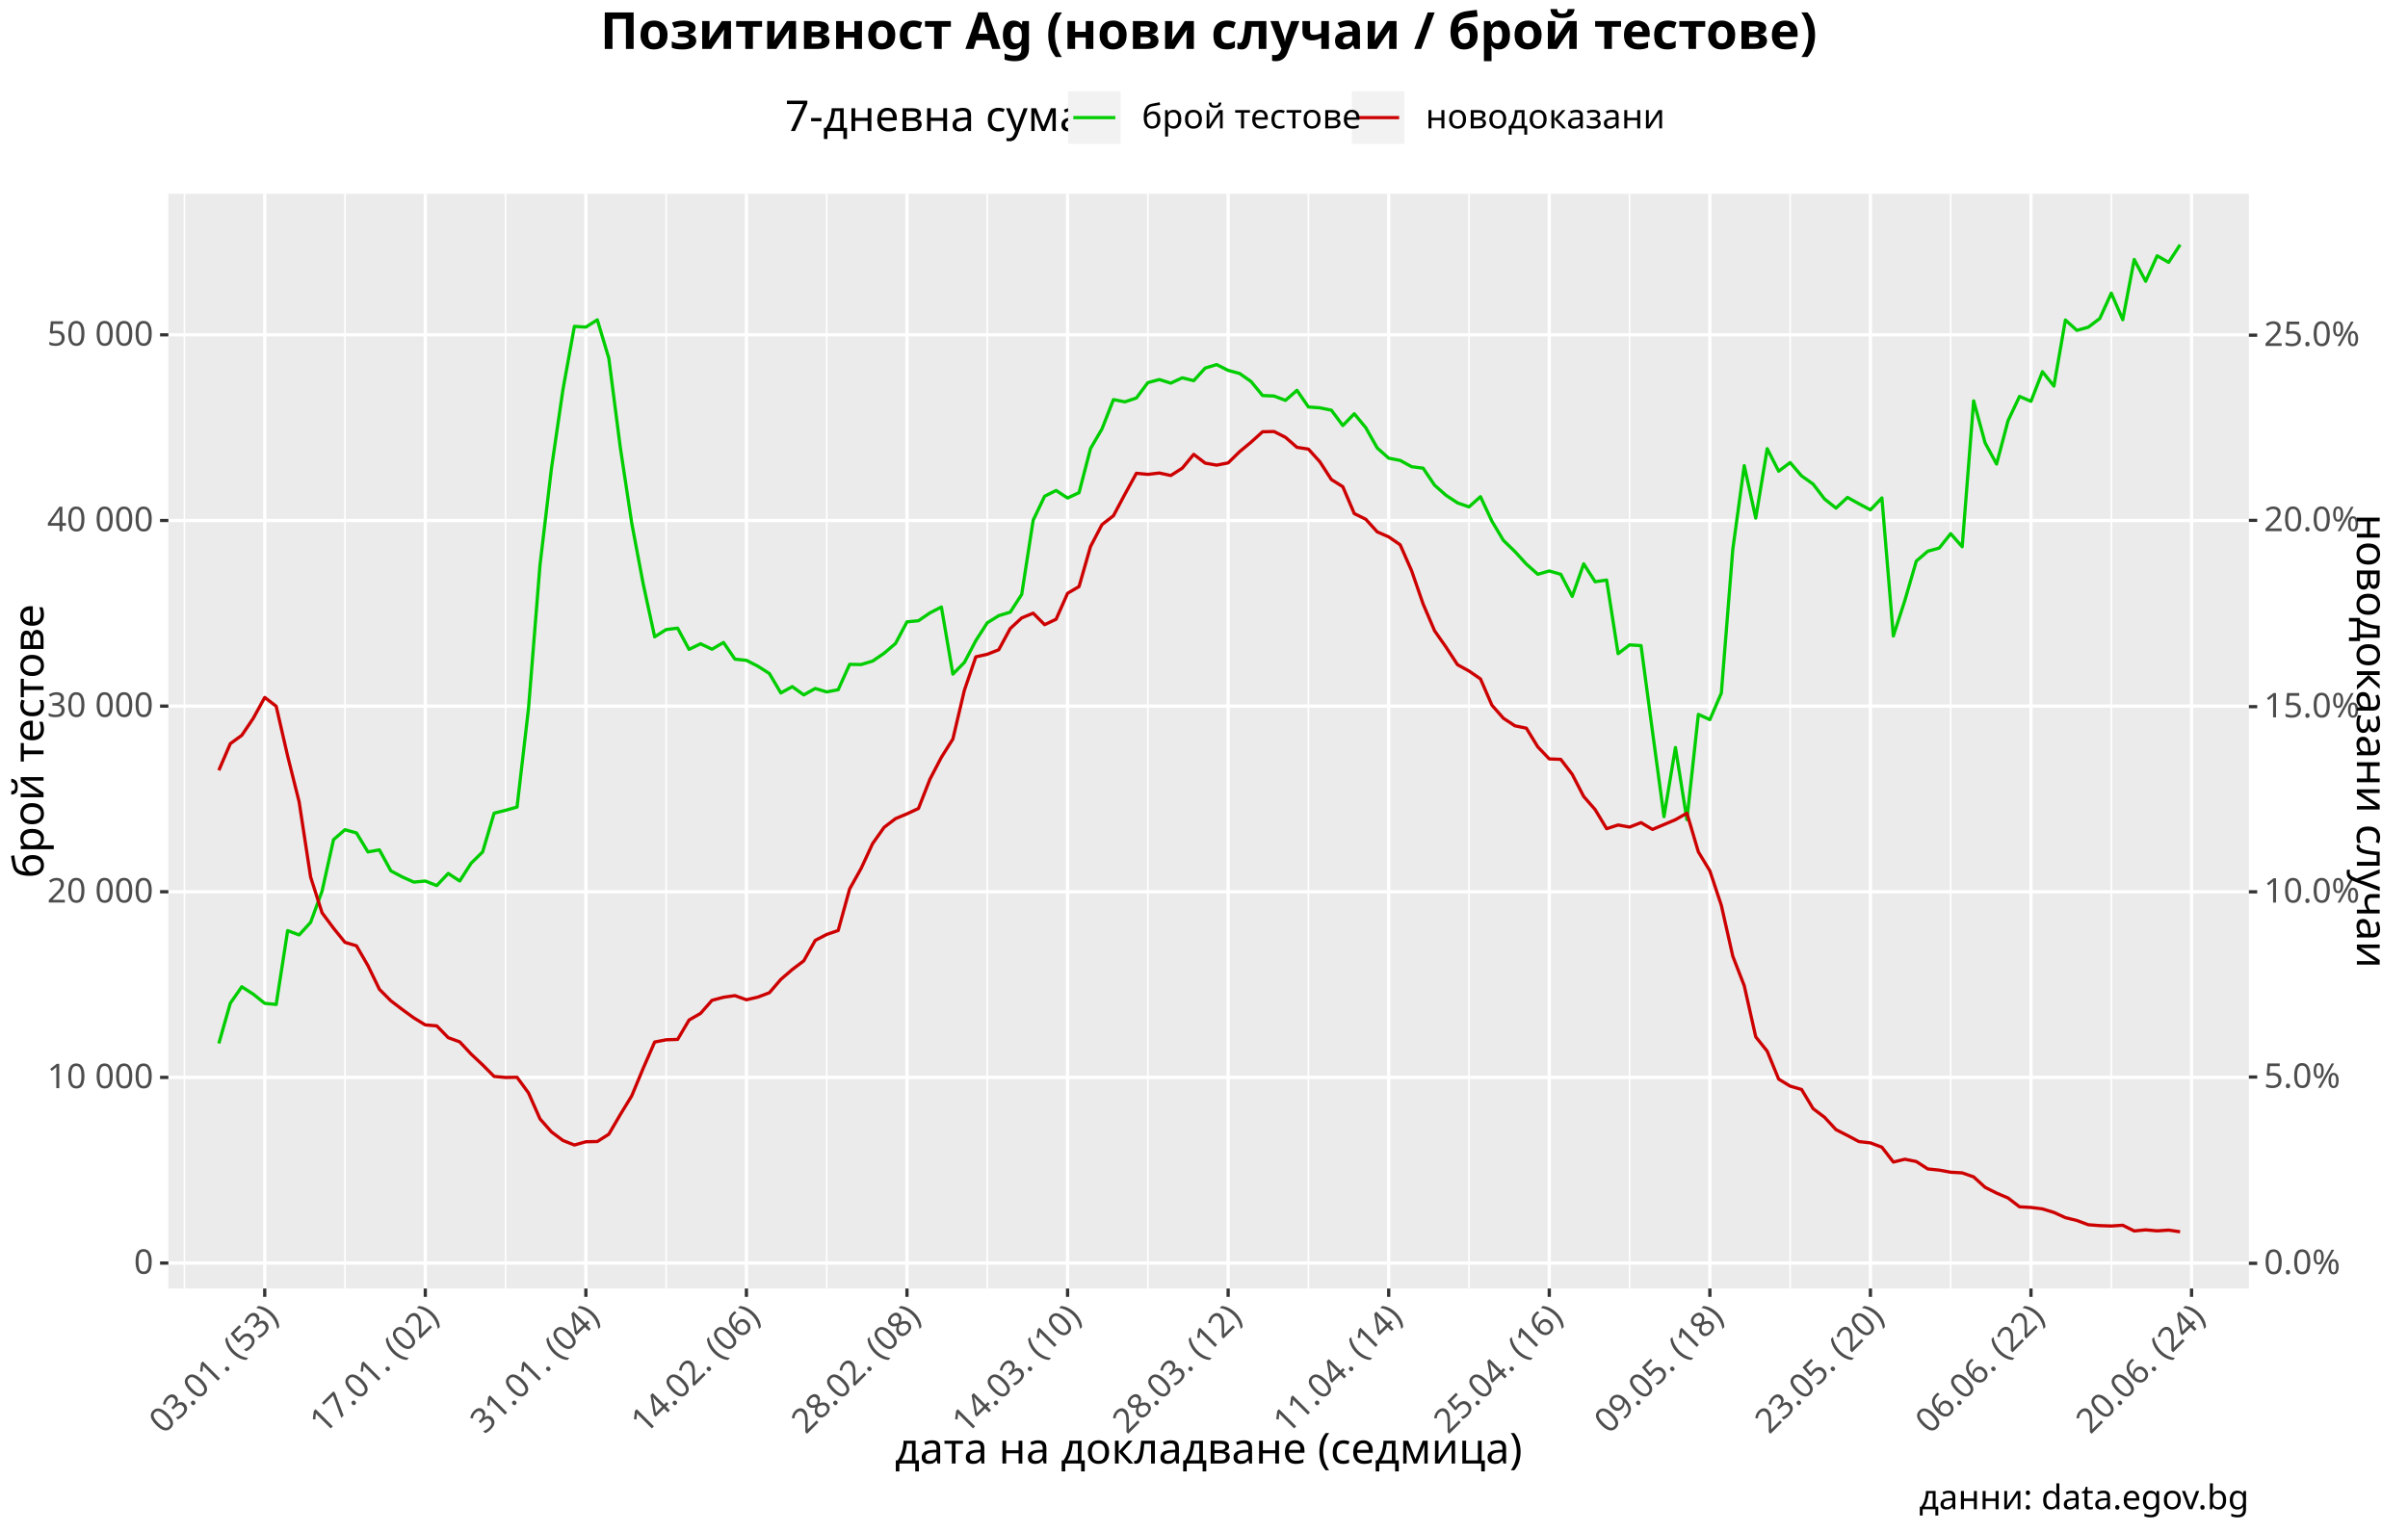
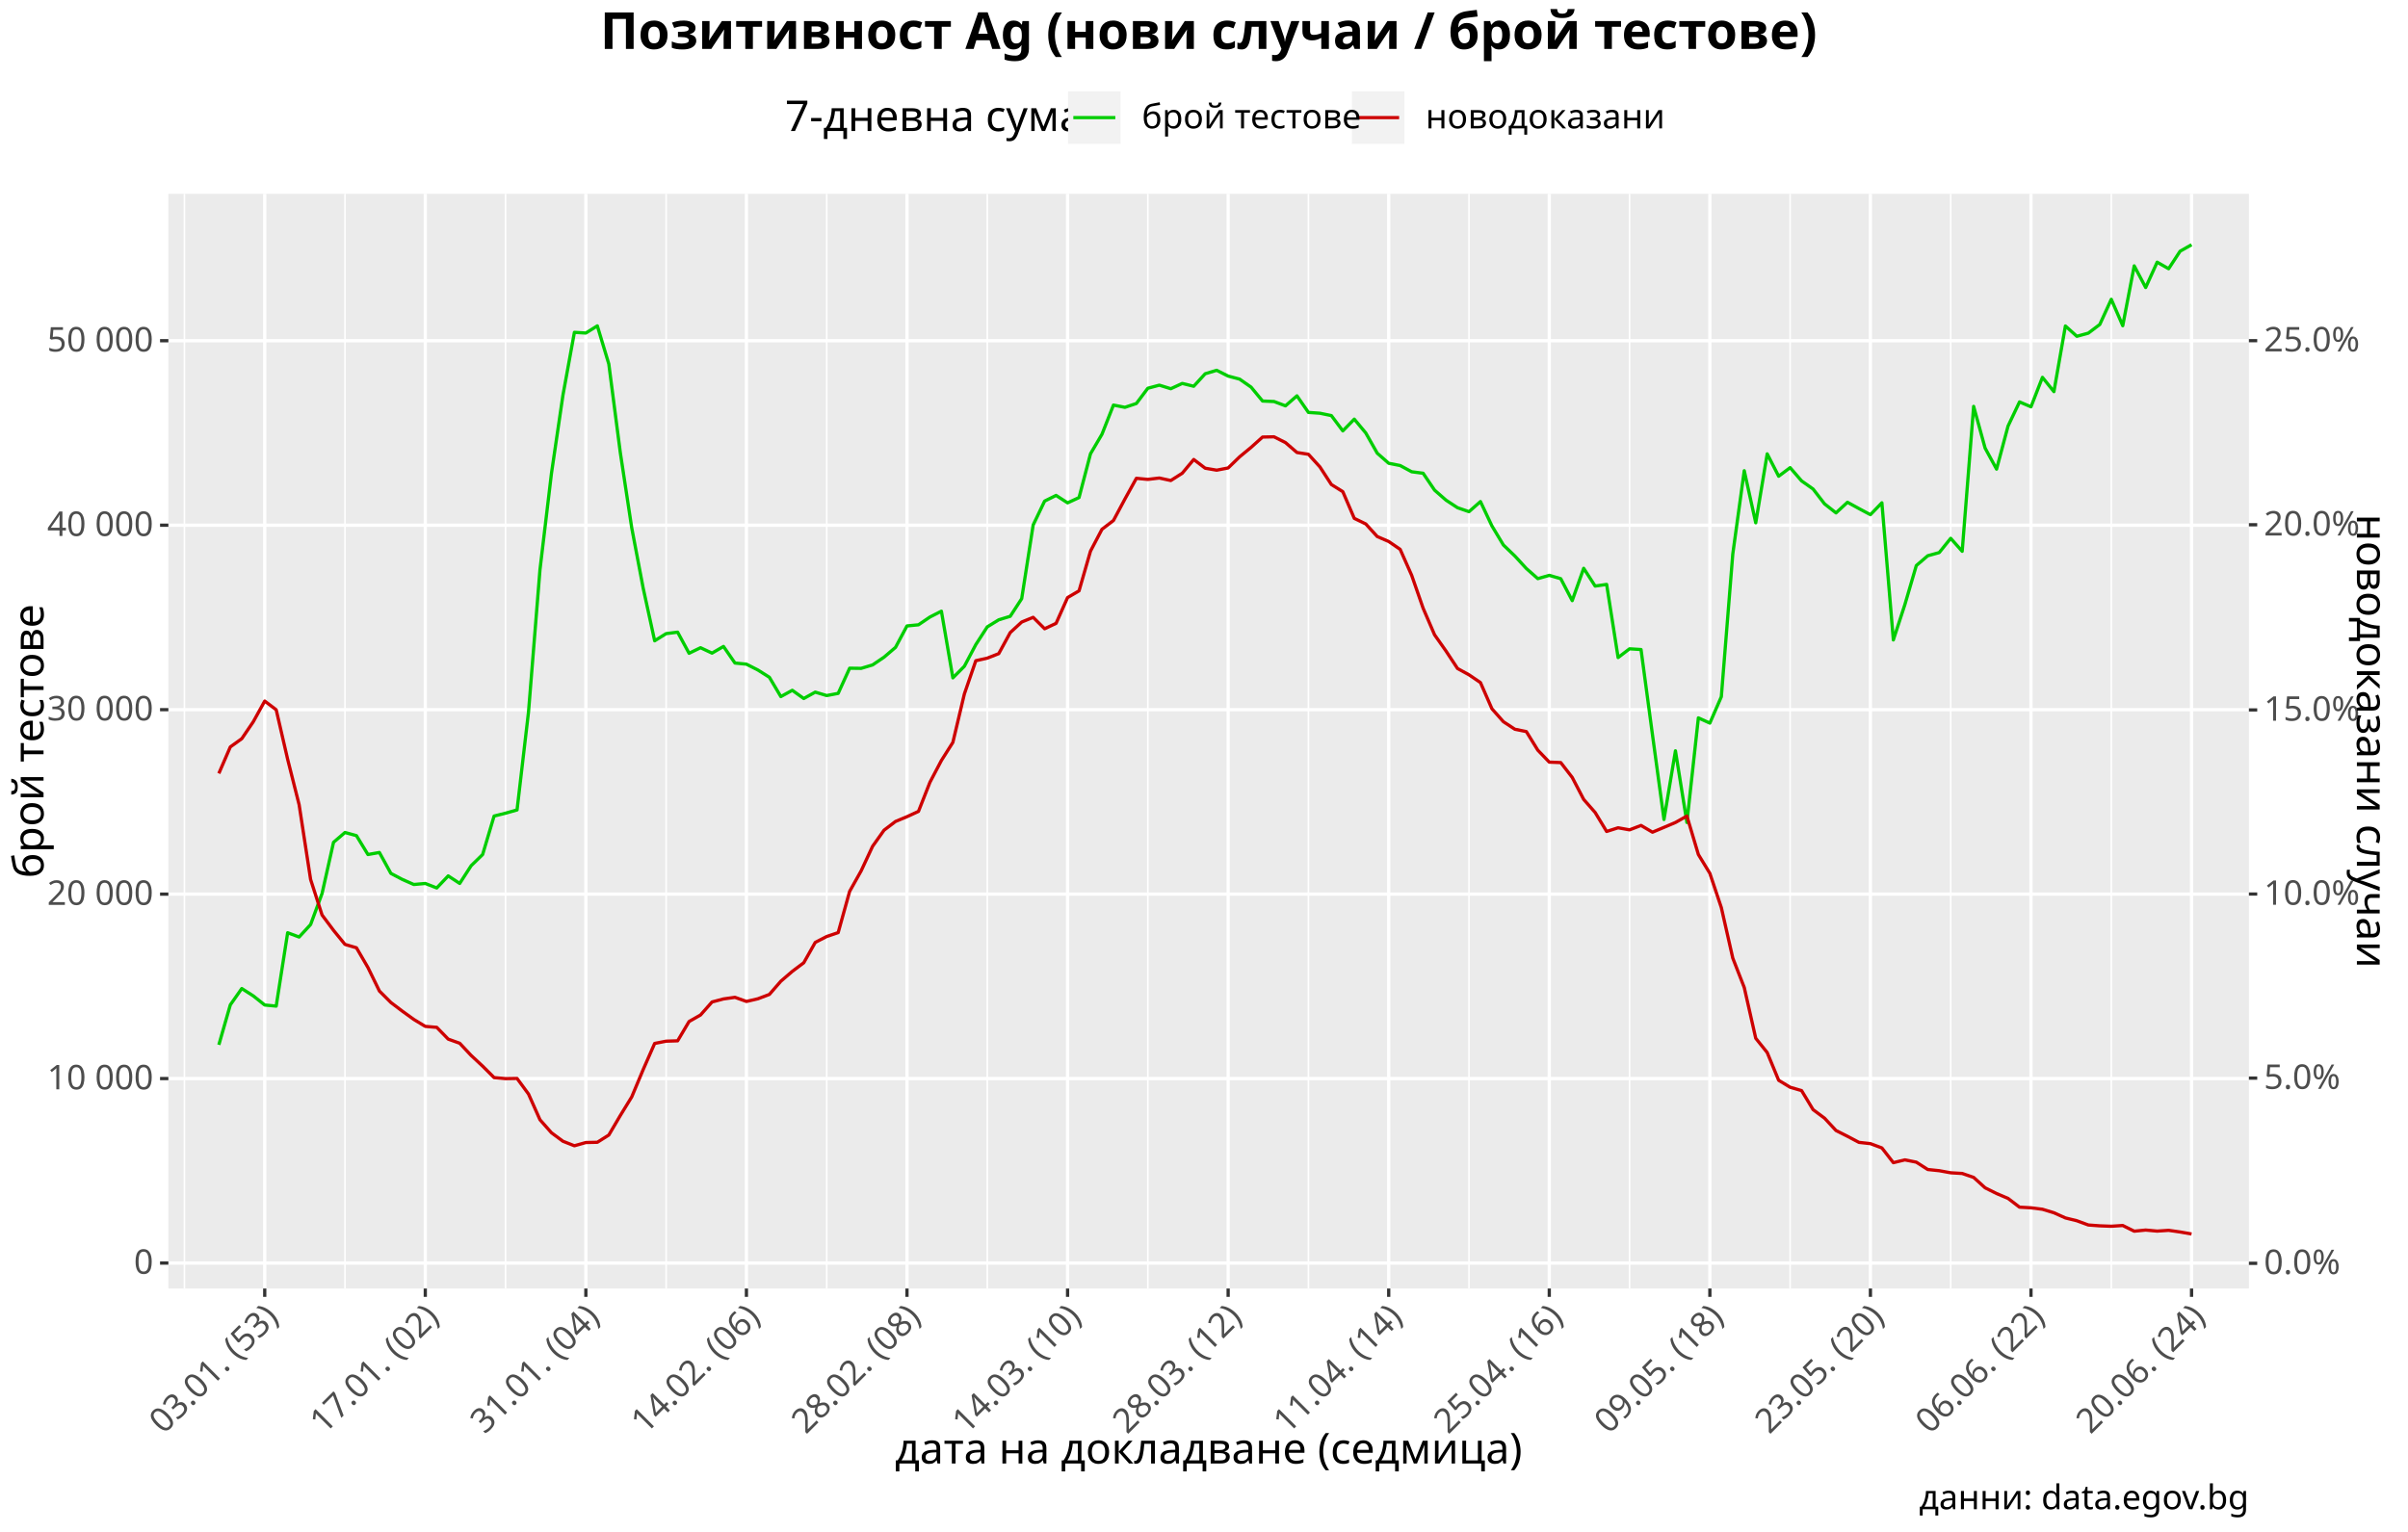
<svg xmlns="http://www.w3.org/2000/svg" class="svglite" viewBox="0 0 792.00 504.00">
  <defs>
    <style type="text/css">
    .svglite line, .svglite polyline, .svglite polygon, .svglite path, .svglite rect, .svglite circle {
      fill: none;
      stroke: #000000;
      stroke-linecap: round;
      stroke-linejoin: round;
      stroke-miterlimit: 10.00;
    }
  </style>
  </defs>
  <rect width="100%" height="100%" style="stroke: none; fill: #FFFFFF;" />
  <defs>
    <clipPath id="cpMC4wMHw3OTIuMDB8MC4wMHw1MDQuMDA=">
      <rect x="0.00" y="0.00" width="792.00" height="504.00" />
    </clipPath>
  </defs>
  <g clip-path="url(#cpMC4wMHw3OTIuMDB8MC4wMHw1MDQuMDA=)">
    <rect x="-0" y="-0" width="792.00" height="504.00" style="stroke-width: 1.07; stroke: #FFFFFF; fill: #FFFFFF;" />
  </g>
  <defs>
    <clipPath id="cpNTUuMzh8NzM5LjY3fDYzLjc3fDQyMy45Mg==">
      <rect x="55.38" y="63.77" width="684.30" height="360.15" />
    </clipPath>
  </defs>
  <g clip-path="url(#cpNTUuMzh8NzM5LjY3fDYzLjc3fDQyMy45Mg==)">
    <rect x="55.38" y="63.77" width="684.30" height="360.15" style="stroke-width: 1.07; stroke: none; fill: #EBEBEB;" />
    <polyline points="60.66,423.92 60.66,63.77 " style="stroke-width: 0.53; stroke: #FFFFFF; stroke-linecap: butt;" />
    <polyline points="113.47,423.92 113.47,63.77 " style="stroke-width: 0.53; stroke: #FFFFFF; stroke-linecap: butt;" />
    <polyline points="166.28,423.92 166.28,63.77 " style="stroke-width: 0.53; stroke: #FFFFFF; stroke-linecap: butt;" />
    <polyline points="219.10,423.92 219.10,63.77 " style="stroke-width: 0.53; stroke: #FFFFFF; stroke-linecap: butt;" />
    <polyline points="271.91,423.92 271.91,63.77 " style="stroke-width: 0.53; stroke: #FFFFFF; stroke-linecap: butt;" />
    <polyline points="324.72,423.92 324.72,63.77 " style="stroke-width: 0.53; stroke: #FFFFFF; stroke-linecap: butt;" />
    <polyline points="377.53,423.92 377.53,63.77 " style="stroke-width: 0.53; stroke: #FFFFFF; stroke-linecap: butt;" />
    <polyline points="430.35,423.92 430.35,63.77 " style="stroke-width: 0.53; stroke: #FFFFFF; stroke-linecap: butt;" />
    <polyline points="483.16,423.92 483.16,63.77 " style="stroke-width: 0.53; stroke: #FFFFFF; stroke-linecap: butt;" />
    <polyline points="535.97,423.92 535.97,63.77 " style="stroke-width: 0.53; stroke: #FFFFFF; stroke-linecap: butt;" />
    <polyline points="588.78,423.92 588.78,63.77 " style="stroke-width: 0.53; stroke: #FFFFFF; stroke-linecap: butt;" />
    <polyline points="641.59,423.92 641.59,63.77 " style="stroke-width: 0.53; stroke: #FFFFFF; stroke-linecap: butt;" />
    <polyline points="694.41,423.92 694.41,63.77 " style="stroke-width: 0.53; stroke: #FFFFFF; stroke-linecap: butt;" />
    <polyline points="55.38,415.54 739.67,415.54 " style="stroke-width: 1.07; stroke: #FFFFFF; stroke-linecap: butt;" />
-     <polyline points="55.38,354.47 739.67,354.47 " style="stroke-width: 1.07; stroke: #FFFFFF; stroke-linecap: butt;" />
-     <polyline points="55.38,293.39 739.67,293.39 " style="stroke-width: 1.07; stroke: #FFFFFF; stroke-linecap: butt;" />
-     <polyline points="55.38,232.31 739.67,232.31 " style="stroke-width: 1.07; stroke: #FFFFFF; stroke-linecap: butt;" />
-     <polyline points="55.38,171.24 739.67,171.24 " style="stroke-width: 1.07; stroke: #FFFFFF; stroke-linecap: butt;" />
-     <polyline points="55.38,110.16 739.67,110.16 " style="stroke-width: 1.07; stroke: #FFFFFF; stroke-linecap: butt;" />
+     <polyline points="55.38,354.85 739.67,354.85 " style="stroke-width: 1.07; stroke: #FFFFFF; stroke-linecap: butt;" />
+     <polyline points="55.38,294.17 739.67,294.17 " style="stroke-width: 1.07; stroke: #FFFFFF; stroke-linecap: butt;" />
+     <polyline points="55.38,233.48 739.67,233.48 " style="stroke-width: 1.07; stroke: #FFFFFF; stroke-linecap: butt;" />
+     <polyline points="55.38,172.79 739.67,172.79 " style="stroke-width: 1.07; stroke: #FFFFFF; stroke-linecap: butt;" />
+     <polyline points="55.38,112.10 739.67,112.10 " style="stroke-width: 1.07; stroke: #FFFFFF; stroke-linecap: butt;" />
    <polyline points="87.07,423.92 87.07,63.77 " style="stroke-width: 1.07; stroke: #FFFFFF; stroke-linecap: butt;" />
    <polyline points="139.88,423.92 139.88,63.77 " style="stroke-width: 1.07; stroke: #FFFFFF; stroke-linecap: butt;" />
    <polyline points="192.69,423.92 192.69,63.77 " style="stroke-width: 1.07; stroke: #FFFFFF; stroke-linecap: butt;" />
    <polyline points="245.50,423.92 245.50,63.77 " style="stroke-width: 1.07; stroke: #FFFFFF; stroke-linecap: butt;" />
    <polyline points="298.31,423.92 298.31,63.77 " style="stroke-width: 1.07; stroke: #FFFFFF; stroke-linecap: butt;" />
    <polyline points="351.13,423.92 351.13,63.77 " style="stroke-width: 1.07; stroke: #FFFFFF; stroke-linecap: butt;" />
    <polyline points="403.94,423.92 403.94,63.77 " style="stroke-width: 1.07; stroke: #FFFFFF; stroke-linecap: butt;" />
    <polyline points="456.75,423.92 456.75,63.77 " style="stroke-width: 1.07; stroke: #FFFFFF; stroke-linecap: butt;" />
    <polyline points="509.56,423.92 509.56,63.77 " style="stroke-width: 1.07; stroke: #FFFFFF; stroke-linecap: butt;" />
    <polyline points="562.38,423.92 562.38,63.77 " style="stroke-width: 1.07; stroke: #FFFFFF; stroke-linecap: butt;" />
    <polyline points="615.19,423.92 615.19,63.77 " style="stroke-width: 1.07; stroke: #FFFFFF; stroke-linecap: butt;" />
    <polyline points="668.00,423.92 668.00,63.77 " style="stroke-width: 1.07; stroke: #FFFFFF; stroke-linecap: butt;" />
    <polyline points="720.81,423.92 720.81,63.77 " style="stroke-width: 1.07; stroke: #FFFFFF; stroke-linecap: butt;" />
-     <polyline points="71.98,343.29 75.75,330.06 79.52,324.65 83.29,327.07 87.07,330.10 90.84,330.47 94.61,306.18 98.38,307.59 102.16,303.46 105.93,293.18 109.70,276.23 113.47,272.98 117.24,274.03 121.02,280.28 124.79,279.61 128.56,286.52 132.33,288.52 136.11,290.21 139.88,289.86 143.65,291.35 147.42,287.36 151.20,289.85 154.97,283.98 158.74,280.28 162.51,267.54 166.28,266.59 170.06,265.52 173.83,233.07 177.60,185.96 181.37,154.13 185.15,128.21 188.92,107.38 192.69,107.62 196.46,105.23 200.24,117.86 204.01,147.13 207.78,172.12 211.55,192.10 215.32,209.51 219.10,207.13 222.87,206.66 226.64,213.65 230.41,211.81 234.19,213.59 237.96,211.38 241.73,216.87 245.50,217.25 249.27,219.18 253.05,221.59 256.82,227.98 260.59,225.90 264.36,228.62 268.14,226.51 271.91,227.64 275.68,226.92 279.45,218.58 283.23,218.63 287.00,217.50 290.77,214.93 294.54,211.70 298.31,204.59 302.09,204.22 305.86,201.64 309.63,199.71 313.40,221.79 317.18,217.96 320.95,210.77 324.72,204.90 328.49,202.56 332.27,201.40 336.04,195.57 339.81,171.17 343.58,163.26 347.35,161.37 351.13,163.84 354.90,162.09 358.67,147.59 362.44,141.13 366.22,131.47 369.99,132.21 373.76,130.94 377.53,125.89 381.31,124.87 385.08,126.05 388.85,124.30 392.62,125.24 396.39,121.09 400.17,119.95 403.94,121.86 407.71,122.87 411.48,125.52 415.26,130.13 419.03,130.29 422.80,131.72 426.57,128.41 430.35,133.90 434.12,134.17 437.89,134.95 441.66,140.00 445.43,136.12 449.21,140.71 452.98,147.39 456.75,150.74 460.52,151.48 464.30,153.55 468.07,154.03 471.84,159.63 475.61,162.96 479.39,165.45 483.16,166.76 486.93,163.41 490.70,171.48 494.47,177.79 498.25,181.44 502.02,185.58 505.79,188.93 509.56,187.85 513.34,188.94 517.11,196.21 520.88,185.51 524.65,191.39 528.43,190.84 532.20,215.05 535.97,212.17 539.74,212.41 543.51,240.67 547.29,268.67 551.06,245.94 554.83,269.66 558.60,235.03 562.38,236.76 566.15,228.03 569.92,180.78 573.69,153.20 577.47,170.44 581.24,147.62 585.01,155.02 588.78,152.19 592.55,156.57 596.33,159.26 600.10,164.17 603.87,167.16 607.64,163.65 611.42,165.74 615.19,167.75 618.96,163.82 622.73,209.23 626.51,197.56 630.28,184.60 634.05,181.35 637.82,180.31 641.59,175.58 645.37,179.88 649.14,131.89 652.91,145.72 656.68,152.67 660.46,138.40 664.23,130.42 668.00,132.03 671.77,122.29 675.54,127.02 679.32,105.28 683.09,108.69 686.86,107.64 690.63,104.78 694.41,96.45 698.18,105.19 701.95,85.37 705.72,92.54 709.50,84.15 713.27,86.31 717.04,80.52 " style="stroke-width: 1.07; stroke: #00CD00; stroke-linecap: butt;" />
-     <polyline points="71.98,253.43 75.75,244.66 79.52,241.93 83.29,236.34 87.07,229.46 90.84,232.35 94.61,248.75 98.38,263.78 102.16,288.54 105.93,300.31 109.70,305.38 113.47,310.04 117.24,311.16 121.02,317.70 124.79,325.48 128.56,329.27 132.33,332.14 136.11,334.89 139.88,337.19 143.65,337.51 147.42,341.39 151.20,342.77 154.97,346.81 158.74,350.35 162.51,354.14 166.28,354.49 170.06,354.43 173.83,359.57 177.60,368.10 181.37,372.39 185.15,375.22 188.92,376.71 192.69,375.64 196.46,375.56 200.24,373.16 204.01,366.71 207.78,360.53 211.55,351.47 215.32,342.83 219.10,342.09 222.87,341.97 226.64,335.58 230.41,333.41 234.19,329.10 237.96,328.10 241.73,327.56 245.50,328.93 249.27,328.04 253.05,326.61 256.82,322.22 260.59,318.96 264.36,316.12 268.14,309.38 271.91,307.43 275.68,306.14 279.45,292.47 283.23,285.70 287.00,277.55 290.77,272.21 294.54,269.33 298.31,267.75 302.09,265.99 305.86,256.36 309.63,249.14 313.40,243.15 317.18,227.13 320.95,216.10 324.72,215.26 328.49,213.77 332.27,206.79 336.04,203.30 339.81,201.74 343.58,205.52 347.35,203.73 351.13,195.19 354.90,192.98 358.67,179.83 362.44,172.60 366.22,169.67 369.99,162.58 373.76,155.71 377.53,156.07 381.31,155.62 385.08,156.44 388.85,154.03 392.62,149.48 396.39,152.37 400.17,153.03 403.94,152.29 407.71,148.60 411.48,145.47 415.26,142.05 419.03,141.97 422.80,143.88 426.57,147.17 430.35,147.76 434.12,151.94 437.89,157.77 441.66,160.13 445.43,168.97 449.21,170.83 452.98,174.99 456.75,176.63 460.52,179.23 464.30,187.82 468.07,198.72 471.84,207.53 475.61,212.92 479.39,218.69 483.16,220.77 486.93,223.35 490.70,232.01 494.47,236.30 498.25,238.79 502.02,239.57 505.79,245.73 509.56,249.68 513.34,249.83 517.11,254.75 520.88,262.04 524.65,266.36 528.43,272.64 532.20,271.42 535.97,272.11 539.74,270.65 543.51,272.88 547.29,271.28 551.06,269.68 554.83,267.54 558.60,280.27 562.38,286.51 566.15,297.85 569.92,314.58 573.69,324.31 577.47,341.12 581.24,345.84 585.01,355.03 588.78,357.33 592.55,358.44 596.33,364.74 600.10,367.58 603.87,371.66 607.64,373.57 611.42,375.58 615.19,376.01 618.96,377.43 622.73,382.31 626.51,381.39 630.28,382.14 634.05,384.58 637.82,384.97 641.59,385.66 645.37,385.88 649.14,387.19 652.91,390.63 656.68,392.53 660.46,394.14 664.23,397.04 668.00,397.25 671.77,397.73 675.54,398.89 679.32,400.61 683.09,401.54 686.86,402.94 690.63,403.23 694.41,403.36 698.18,403.11 701.95,404.99 705.72,404.62 709.50,404.96 713.27,404.71 717.04,405.25 " style="stroke-width: 1.07; stroke: #CD0000; stroke-linecap: butt;" />
+     <polyline points="71.98,343.75 75.75,330.60 79.52,325.23 83.29,327.64 87.07,330.65 90.84,331.01 94.61,306.87 98.38,308.28 102.16,304.17 105.93,293.95 109.70,277.12 113.47,273.89 117.24,274.93 121.02,281.14 124.79,280.47 128.56,287.34 132.33,289.33 136.11,291.00 139.88,290.66 143.65,292.14 147.42,288.17 151.20,290.65 154.97,284.81 158.74,281.14 162.51,268.48 166.28,267.54 170.06,266.47 173.83,234.23 177.60,187.42 181.37,155.79 185.15,130.04 188.92,109.34 192.69,109.57 196.46,107.21 200.24,119.75 204.01,148.83 207.78,173.67 211.55,193.52 215.32,210.82 219.10,208.46 222.87,207.98 226.64,214.93 230.41,213.10 234.19,214.88 237.96,212.68 241.73,218.14 245.50,218.51 249.27,220.43 253.05,222.82 256.82,229.18 260.59,227.11 264.36,229.81 268.14,227.71 271.91,228.84 275.68,228.12 279.45,219.84 283.23,219.89 287.00,218.76 290.77,216.21 294.54,212.99 298.31,205.93 302.09,205.56 305.86,203.00 309.63,201.08 313.40,223.02 317.18,219.21 320.95,212.07 324.72,206.24 328.49,203.92 332.27,202.76 336.04,196.96 339.81,172.73 343.58,164.86 347.35,162.99 351.13,165.44 354.90,163.70 358.67,149.29 362.44,142.87 366.22,133.27 369.99,134.01 373.76,132.75 377.53,127.73 381.31,126.72 385.08,127.89 388.85,126.15 392.62,127.08 396.39,122.96 400.17,121.83 403.94,123.73 407.71,124.73 411.48,127.36 415.26,131.94 419.03,132.10 422.80,133.52 426.57,130.23 430.35,135.69 434.12,135.95 437.89,136.73 441.66,141.76 445.43,137.90 449.21,142.45 452.98,149.10 456.75,152.42 460.52,153.16 464.30,155.21 468.07,155.70 471.84,161.26 475.61,164.56 479.39,167.04 483.16,168.34 486.93,165.02 490.70,173.03 494.47,179.30 498.25,182.93 502.02,187.04 505.79,190.37 509.56,189.29 513.34,190.39 517.11,197.61 520.88,186.97 524.65,192.82 528.43,192.27 532.20,216.33 535.97,213.46 539.74,213.70 543.51,241.78 547.29,269.61 551.06,247.02 554.83,270.59 558.60,236.18 562.38,237.90 566.15,229.23 569.92,182.27 573.69,154.87 577.47,172.00 581.24,149.32 585.01,156.68 588.78,153.86 592.55,158.22 596.33,160.89 600.10,165.77 603.87,168.74 607.64,165.25 611.42,167.32 615.19,169.33 618.96,165.42 622.73,210.54 626.51,198.94 630.28,186.07 634.05,182.84 637.82,181.80 641.59,177.11 645.37,181.38 649.14,133.70 652.91,147.43 656.68,154.34 660.46,140.16 664.23,132.23 668.00,133.84 671.77,124.15 675.54,128.85 679.32,107.25 683.09,110.64 686.86,109.60 690.63,106.75 694.41,98.47 698.18,107.16 701.95,87.47 705.72,94.59 709.50,86.26 713.27,88.41 717.04,82.65 720.81,80.52 " style="stroke-width: 1.07; stroke: #00CD00; stroke-linecap: butt;" />
+     <polyline points="71.98,254.46 75.75,245.74 79.52,243.03 83.29,237.48 87.07,230.65 90.84,233.51 94.61,249.81 98.38,264.74 102.16,289.35 105.93,301.04 109.70,306.08 113.47,310.71 117.24,311.82 121.02,318.32 124.79,326.05 128.56,329.82 132.33,332.67 136.11,335.40 139.88,337.68 143.65,338.00 147.42,341.87 151.20,343.23 154.97,347.25 158.74,350.76 162.51,354.53 166.28,354.87 170.06,354.81 173.83,359.93 177.60,368.40 181.37,372.67 185.15,375.47 188.92,376.96 192.69,375.89 196.46,375.81 200.24,373.43 204.01,367.02 207.78,360.88 211.55,351.88 215.32,343.29 219.10,342.55 222.87,342.43 226.64,336.08 230.41,333.93 234.19,329.65 237.96,328.65 241.73,328.12 245.50,329.48 249.27,328.60 253.05,327.17 256.82,322.82 260.59,319.58 264.36,316.75 268.14,310.05 271.91,308.11 275.68,306.83 279.45,293.26 283.23,286.52 287.00,278.43 290.77,273.13 294.54,270.26 298.31,268.69 302.09,266.95 305.86,257.37 309.63,250.20 313.40,244.25 317.18,228.33 320.95,217.37 324.72,216.53 328.49,215.05 332.27,208.12 336.04,204.65 339.81,203.10 343.58,206.86 347.35,205.08 351.13,196.60 354.90,194.39 358.67,181.32 362.44,174.14 366.22,171.24 369.99,164.18 373.76,157.36 377.53,157.72 381.31,157.27 385.08,158.09 388.85,155.69 392.62,151.17 396.39,154.04 400.17,154.69 403.94,153.96 407.71,150.30 411.48,147.19 415.26,143.79 419.03,143.71 422.80,145.61 426.57,148.87 430.35,149.46 434.12,153.61 437.89,159.41 441.66,161.76 445.43,170.54 449.21,172.38 452.98,176.52 456.75,178.15 460.52,180.74 464.30,189.27 468.07,200.10 471.84,208.86 475.61,214.21 479.39,219.94 483.16,222.01 486.93,224.57 490.70,233.18 494.47,237.44 498.25,239.92 502.02,240.69 505.79,246.81 509.56,250.74 513.34,250.89 517.11,255.77 520.88,263.01 524.65,267.31 528.43,273.55 532.20,272.34 535.97,273.02 539.74,271.57 543.51,273.79 547.29,272.20 551.06,270.60 554.83,268.48 558.60,281.13 562.38,287.33 566.15,298.60 569.92,315.22 573.69,324.89 577.47,341.59 581.24,346.29 585.01,355.42 588.78,357.70 592.55,358.81 596.33,365.07 600.10,367.88 603.87,371.94 607.64,373.84 611.42,375.84 615.19,376.26 618.96,377.67 622.73,382.52 626.51,381.60 630.28,382.35 634.05,384.77 637.82,385.16 641.59,385.85 645.37,386.07 649.14,387.37 652.91,390.79 656.68,392.67 660.46,394.28 664.23,397.16 668.00,397.37 671.77,397.85 675.54,399.00 679.32,400.70 683.09,401.63 686.86,403.02 690.63,403.30 694.41,403.44 698.18,403.19 701.95,405.06 705.72,404.69 709.50,405.03 713.27,404.78 717.04,405.32 720.81,405.98 " style="stroke-width: 1.07; stroke: #CD0000; stroke-linecap: butt;" />
  </g>
  <g clip-path="url(#cpMC4wMHw3OTIuMDB8MC4wMHw1MDQuMDA=)">
    <text x="50.45" y="419.08" text-anchor="end" style="font-size: 11.20px; fill: #4D4D4D; font-family: Calibri;" textLength="5.67px" lengthAdjust="spacingAndGlyphs">0</text>
-     <text x="50.45" y="358.00" text-anchor="end" style="font-size: 11.20px; fill: #4D4D4D; font-family: Calibri;" textLength="30.90px" lengthAdjust="spacingAndGlyphs">10 000</text>
-     <text x="50.45" y="296.93" text-anchor="end" style="font-size: 11.20px; fill: #4D4D4D; font-family: Calibri;" textLength="30.90px" lengthAdjust="spacingAndGlyphs">20 000</text>
-     <text x="50.45" y="235.85" text-anchor="end" style="font-size: 11.20px; fill: #4D4D4D; font-family: Calibri;" textLength="30.90px" lengthAdjust="spacingAndGlyphs">30 000</text>
-     <text x="50.45" y="174.77" text-anchor="end" style="font-size: 11.20px; fill: #4D4D4D; font-family: Calibri;" textLength="30.90px" lengthAdjust="spacingAndGlyphs">40 000</text>
-     <text x="50.45" y="113.70" text-anchor="end" style="font-size: 11.20px; fill: #4D4D4D; font-family: Calibri;" textLength="30.90px" lengthAdjust="spacingAndGlyphs">50 000</text>
+     <text x="50.45" y="358.39" text-anchor="end" style="font-size: 11.20px; fill: #4D4D4D; font-family: Calibri;" textLength="30.90px" lengthAdjust="spacingAndGlyphs">10 000</text>
+     <text x="50.45" y="297.70" text-anchor="end" style="font-size: 11.20px; fill: #4D4D4D; font-family: Calibri;" textLength="30.90px" lengthAdjust="spacingAndGlyphs">20 000</text>
+     <text x="50.45" y="237.01" text-anchor="end" style="font-size: 11.20px; fill: #4D4D4D; font-family: Calibri;" textLength="30.90px" lengthAdjust="spacingAndGlyphs">30 000</text>
+     <text x="50.45" y="176.33" text-anchor="end" style="font-size: 11.20px; fill: #4D4D4D; font-family: Calibri;" textLength="30.90px" lengthAdjust="spacingAndGlyphs">40 000</text>
+     <text x="50.45" y="115.64" text-anchor="end" style="font-size: 11.20px; fill: #4D4D4D; font-family: Calibri;" textLength="30.90px" lengthAdjust="spacingAndGlyphs">50 000</text>
    <polyline points="52.64,415.54 55.38,415.54 " style="stroke-width: 1.07; stroke: #333333; stroke-linecap: butt;" />
-     <polyline points="52.64,354.47 55.38,354.47 " style="stroke-width: 1.07; stroke: #333333; stroke-linecap: butt;" />
-     <polyline points="52.64,293.39 55.38,293.39 " style="stroke-width: 1.07; stroke: #333333; stroke-linecap: butt;" />
-     <polyline points="52.64,232.31 55.38,232.31 " style="stroke-width: 1.07; stroke: #333333; stroke-linecap: butt;" />
-     <polyline points="52.64,171.24 55.38,171.24 " style="stroke-width: 1.07; stroke: #333333; stroke-linecap: butt;" />
-     <polyline points="52.64,110.16 55.38,110.16 " style="stroke-width: 1.07; stroke: #333333; stroke-linecap: butt;" />
+     <polyline points="52.64,354.85 55.38,354.85 " style="stroke-width: 1.07; stroke: #333333; stroke-linecap: butt;" />
+     <polyline points="52.64,294.17 55.38,294.17 " style="stroke-width: 1.07; stroke: #333333; stroke-linecap: butt;" />
+     <polyline points="52.64,233.48 55.38,233.48 " style="stroke-width: 1.07; stroke: #333333; stroke-linecap: butt;" />
+     <polyline points="52.64,172.79 55.38,172.79 " style="stroke-width: 1.07; stroke: #333333; stroke-linecap: butt;" />
+     <polyline points="52.64,112.10 55.38,112.10 " style="stroke-width: 1.07; stroke: #333333; stroke-linecap: butt;" />
    <polyline points="739.67,415.63 742.41,415.63 " style="stroke-width: 1.07; stroke: #333333; stroke-linecap: butt;" />
-     <polyline points="739.67,354.34 742.41,354.34 " style="stroke-width: 1.07; stroke: #333333; stroke-linecap: butt;" />
-     <polyline points="739.67,293.41 742.41,293.41 " style="stroke-width: 1.07; stroke: #333333; stroke-linecap: butt;" />
-     <polyline points="739.67,232.49 742.41,232.49 " style="stroke-width: 1.07; stroke: #333333; stroke-linecap: butt;" />
-     <polyline points="739.67,171.20 742.41,171.20 " style="stroke-width: 1.07; stroke: #333333; stroke-linecap: butt;" />
-     <polyline points="739.67,110.28 742.41,110.28 " style="stroke-width: 1.07; stroke: #333333; stroke-linecap: butt;" />
+     <polyline points="739.67,354.70 742.41,354.70 " style="stroke-width: 1.07; stroke: #333333; stroke-linecap: butt;" />
+     <polyline points="739.67,294.14 742.41,294.14 " style="stroke-width: 1.07; stroke: #333333; stroke-linecap: butt;" />
+     <polyline points="739.67,233.57 742.41,233.57 " style="stroke-width: 1.07; stroke: #333333; stroke-linecap: butt;" />
+     <polyline points="739.67,172.64 742.41,172.64 " style="stroke-width: 1.07; stroke: #333333; stroke-linecap: butt;" />
+     <polyline points="739.67,112.08 742.41,112.08 " style="stroke-width: 1.07; stroke: #333333; stroke-linecap: butt;" />
    <text x="744.61" y="419.16" style="font-size: 11.20px; fill: #4D4D4D; font-family: Calibri;" textLength="22.17px" lengthAdjust="spacingAndGlyphs">0.0%</text>
-     <text x="744.61" y="357.87" style="font-size: 11.20px; fill: #4D4D4D; font-family: Calibri;" textLength="22.17px" lengthAdjust="spacingAndGlyphs">5.0%</text>
-     <text x="744.61" y="296.95" style="font-size: 11.20px; fill: #4D4D4D; font-family: Calibri;" textLength="27.84px" lengthAdjust="spacingAndGlyphs">10.0%</text>
-     <text x="744.61" y="236.02" style="font-size: 11.20px; fill: #4D4D4D; font-family: Calibri;" textLength="27.84px" lengthAdjust="spacingAndGlyphs">15.0%</text>
-     <text x="744.61" y="174.74" style="font-size: 11.20px; fill: #4D4D4D; font-family: Calibri;" textLength="27.84px" lengthAdjust="spacingAndGlyphs">20.0%</text>
-     <text x="744.61" y="113.81" style="font-size: 11.20px; fill: #4D4D4D; font-family: Calibri;" textLength="27.84px" lengthAdjust="spacingAndGlyphs">25.0%</text>
+     <text x="744.61" y="358.24" style="font-size: 11.20px; fill: #4D4D4D; font-family: Calibri;" textLength="22.17px" lengthAdjust="spacingAndGlyphs">5.0%</text>
+     <text x="744.61" y="297.67" style="font-size: 11.20px; fill: #4D4D4D; font-family: Calibri;" textLength="27.84px" lengthAdjust="spacingAndGlyphs">10.0%</text>
+     <text x="744.61" y="237.11" style="font-size: 11.20px; fill: #4D4D4D; font-family: Calibri;" textLength="27.84px" lengthAdjust="spacingAndGlyphs">15.0%</text>
+     <text x="744.61" y="176.18" style="font-size: 11.20px; fill: #4D4D4D; font-family: Calibri;" textLength="27.84px" lengthAdjust="spacingAndGlyphs">20.0%</text>
+     <text x="744.61" y="115.61" style="font-size: 11.20px; fill: #4D4D4D; font-family: Calibri;" textLength="27.84px" lengthAdjust="spacingAndGlyphs">25.0%</text>
    <polyline points="87.07,426.66 87.07,423.92 " style="stroke-width: 1.07; stroke: #333333; stroke-linecap: butt;" />
    <polyline points="139.88,426.66 139.88,423.92 " style="stroke-width: 1.07; stroke: #333333; stroke-linecap: butt;" />
    <polyline points="192.69,426.66 192.69,423.92 " style="stroke-width: 1.07; stroke: #333333; stroke-linecap: butt;" />
    <polyline points="245.50,426.66 245.50,423.92 " style="stroke-width: 1.07; stroke: #333333; stroke-linecap: butt;" />
    <polyline points="298.31,426.66 298.31,423.92 " style="stroke-width: 1.07; stroke: #333333; stroke-linecap: butt;" />
    <polyline points="351.13,426.66 351.13,423.92 " style="stroke-width: 1.07; stroke: #333333; stroke-linecap: butt;" />
    <polyline points="403.94,426.66 403.94,423.92 " style="stroke-width: 1.07; stroke: #333333; stroke-linecap: butt;" />
    <polyline points="456.75,426.66 456.75,423.92 " style="stroke-width: 1.07; stroke: #333333; stroke-linecap: butt;" />
    <polyline points="509.56,426.66 509.56,423.92 " style="stroke-width: 1.07; stroke: #333333; stroke-linecap: butt;" />
    <polyline points="562.38,426.66 562.38,423.92 " style="stroke-width: 1.07; stroke: #333333; stroke-linecap: butt;" />
    <polyline points="615.19,426.66 615.19,423.92 " style="stroke-width: 1.07; stroke: #333333; stroke-linecap: butt;" />
    <polyline points="668.00,426.66 668.00,423.92 " style="stroke-width: 1.07; stroke: #333333; stroke-linecap: butt;" />
    <polyline points="720.81,426.66 720.81,423.92 " style="stroke-width: 1.07; stroke: #333333; stroke-linecap: butt;" />
    <text transform="translate(92.07,433.85) rotate(-45)" text-anchor="end" style="font-size: 11.20px; fill: #4D4D4D; font-family: Calibri;" textLength="49.00px" lengthAdjust="spacingAndGlyphs">03.01. (53)</text>
    <text transform="translate(144.88,433.85) rotate(-45)" text-anchor="end" style="font-size: 11.20px; fill: #4D4D4D; font-family: Calibri;" textLength="49.00px" lengthAdjust="spacingAndGlyphs">17.01. (02)</text>
    <text transform="translate(197.69,433.85) rotate(-45)" text-anchor="end" style="font-size: 11.20px; fill: #4D4D4D; font-family: Calibri;" textLength="49.00px" lengthAdjust="spacingAndGlyphs">31.01. (04)</text>
    <text transform="translate(250.50,433.85) rotate(-45)" text-anchor="end" style="font-size: 11.20px; fill: #4D4D4D; font-family: Calibri;" textLength="49.00px" lengthAdjust="spacingAndGlyphs">14.02. (06)</text>
    <text transform="translate(303.31,433.85) rotate(-45)" text-anchor="end" style="font-size: 11.20px; fill: #4D4D4D; font-family: Calibri;" textLength="49.00px" lengthAdjust="spacingAndGlyphs">28.02. (08)</text>
    <text transform="translate(356.13,433.85) rotate(-45)" text-anchor="end" style="font-size: 11.20px; fill: #4D4D4D; font-family: Calibri;" textLength="49.00px" lengthAdjust="spacingAndGlyphs">14.03. (10)</text>
    <text transform="translate(408.94,433.85) rotate(-45)" text-anchor="end" style="font-size: 11.20px; fill: #4D4D4D; font-family: Calibri;" textLength="49.00px" lengthAdjust="spacingAndGlyphs">28.03. (12)</text>
    <text transform="translate(461.75,433.85) rotate(-45)" text-anchor="end" style="font-size: 11.20px; fill: #4D4D4D; font-family: Calibri;" textLength="49.00px" lengthAdjust="spacingAndGlyphs">11.04. (14)</text>
    <text transform="translate(514.56,433.85) rotate(-45)" text-anchor="end" style="font-size: 11.20px; fill: #4D4D4D; font-family: Calibri;" textLength="49.00px" lengthAdjust="spacingAndGlyphs">25.04. (16)</text>
    <text transform="translate(567.38,433.85) rotate(-45)" text-anchor="end" style="font-size: 11.20px; fill: #4D4D4D; font-family: Calibri;" textLength="49.00px" lengthAdjust="spacingAndGlyphs">09.05. (18)</text>
    <text transform="translate(620.19,433.85) rotate(-45)" text-anchor="end" style="font-size: 11.20px; fill: #4D4D4D; font-family: Calibri;" textLength="49.00px" lengthAdjust="spacingAndGlyphs">23.05. (20)</text>
    <text transform="translate(673.00,433.85) rotate(-45)" text-anchor="end" style="font-size: 11.20px; fill: #4D4D4D; font-family: Calibri;" textLength="49.00px" lengthAdjust="spacingAndGlyphs">06.06. (22)</text>
    <text transform="translate(725.81,433.85) rotate(-45)" text-anchor="end" style="font-size: 11.20px; fill: #4D4D4D; font-family: Calibri;" textLength="49.00px" lengthAdjust="spacingAndGlyphs">20.06. (24)</text>
    <text x="397.53" y="481.49" text-anchor="middle" style="font-size: 14.00px; font-family: Calibri;" textLength="181.99px" lengthAdjust="spacingAndGlyphs">дата на докладване (седмица)</text>
    <text transform="translate(14.32,243.84) rotate(-90)" text-anchor="middle" style="font-size: 14.00px; font-family: Calibri;" textLength="77.69px" lengthAdjust="spacingAndGlyphs">брой тестове</text>
    <text transform="translate(775.19,243.84) rotate(90)" text-anchor="middle" style="font-size: 14.00px; font-family: Calibri;" textLength="128.39px" lengthAdjust="spacingAndGlyphs">новодоказани случаи</text>
    <rect x="252.73" y="24.57" width="289.59" height="28.24" style="stroke-width: 1.07; stroke: none; fill: #FFFFFF;" />
    <text x="258.21" y="43.11" style="font-size: 14.00px; font-family: Calibri;" textLength="86.10px" lengthAdjust="spacingAndGlyphs">7-дневна сума</text>
    <rect x="351.29" y="30.05" width="17.28" height="17.28" style="stroke-width: 1.07; stroke: none; fill: #F2F2F2;" />
    <line x1="353.02" y1="38.69" x2="366.84" y2="38.69" style="stroke-width: 1.07; stroke: #00CD00; stroke-linecap: butt;" />
    <rect x="444.63" y="30.05" width="17.28" height="17.28" style="stroke-width: 1.07; stroke: none; fill: #F2F2F2;" />
    <line x1="446.35" y1="38.69" x2="460.18" y2="38.69" style="stroke-width: 1.07; stroke: #CD0000; stroke-linecap: butt;" />
    <text x="375.54" y="42.23" style="font-size: 11.20px; font-family: Calibri;" textLength="62.11px" lengthAdjust="spacingAndGlyphs">брой тестове</text>
    <text x="468.88" y="42.23" style="font-size: 11.20px; font-family: Calibri;" textLength="67.96px" lengthAdjust="spacingAndGlyphs">новодоказани</text>
    <text x="397.53" y="16.10" text-anchor="middle" style="font-size: 16.80px; font-weight: bold; font-family: Calibri;" textLength="326.91px" lengthAdjust="spacingAndGlyphs">Позитивност Ag (нови случаи / брой тестове)</text>
    <text x="739.67" y="496.53" text-anchor="end" style="font-size: 11.20px; font-family: Calibri;" textLength="94.05px" lengthAdjust="spacingAndGlyphs">данни: data.egov.bg</text>
  </g>
</svg>
